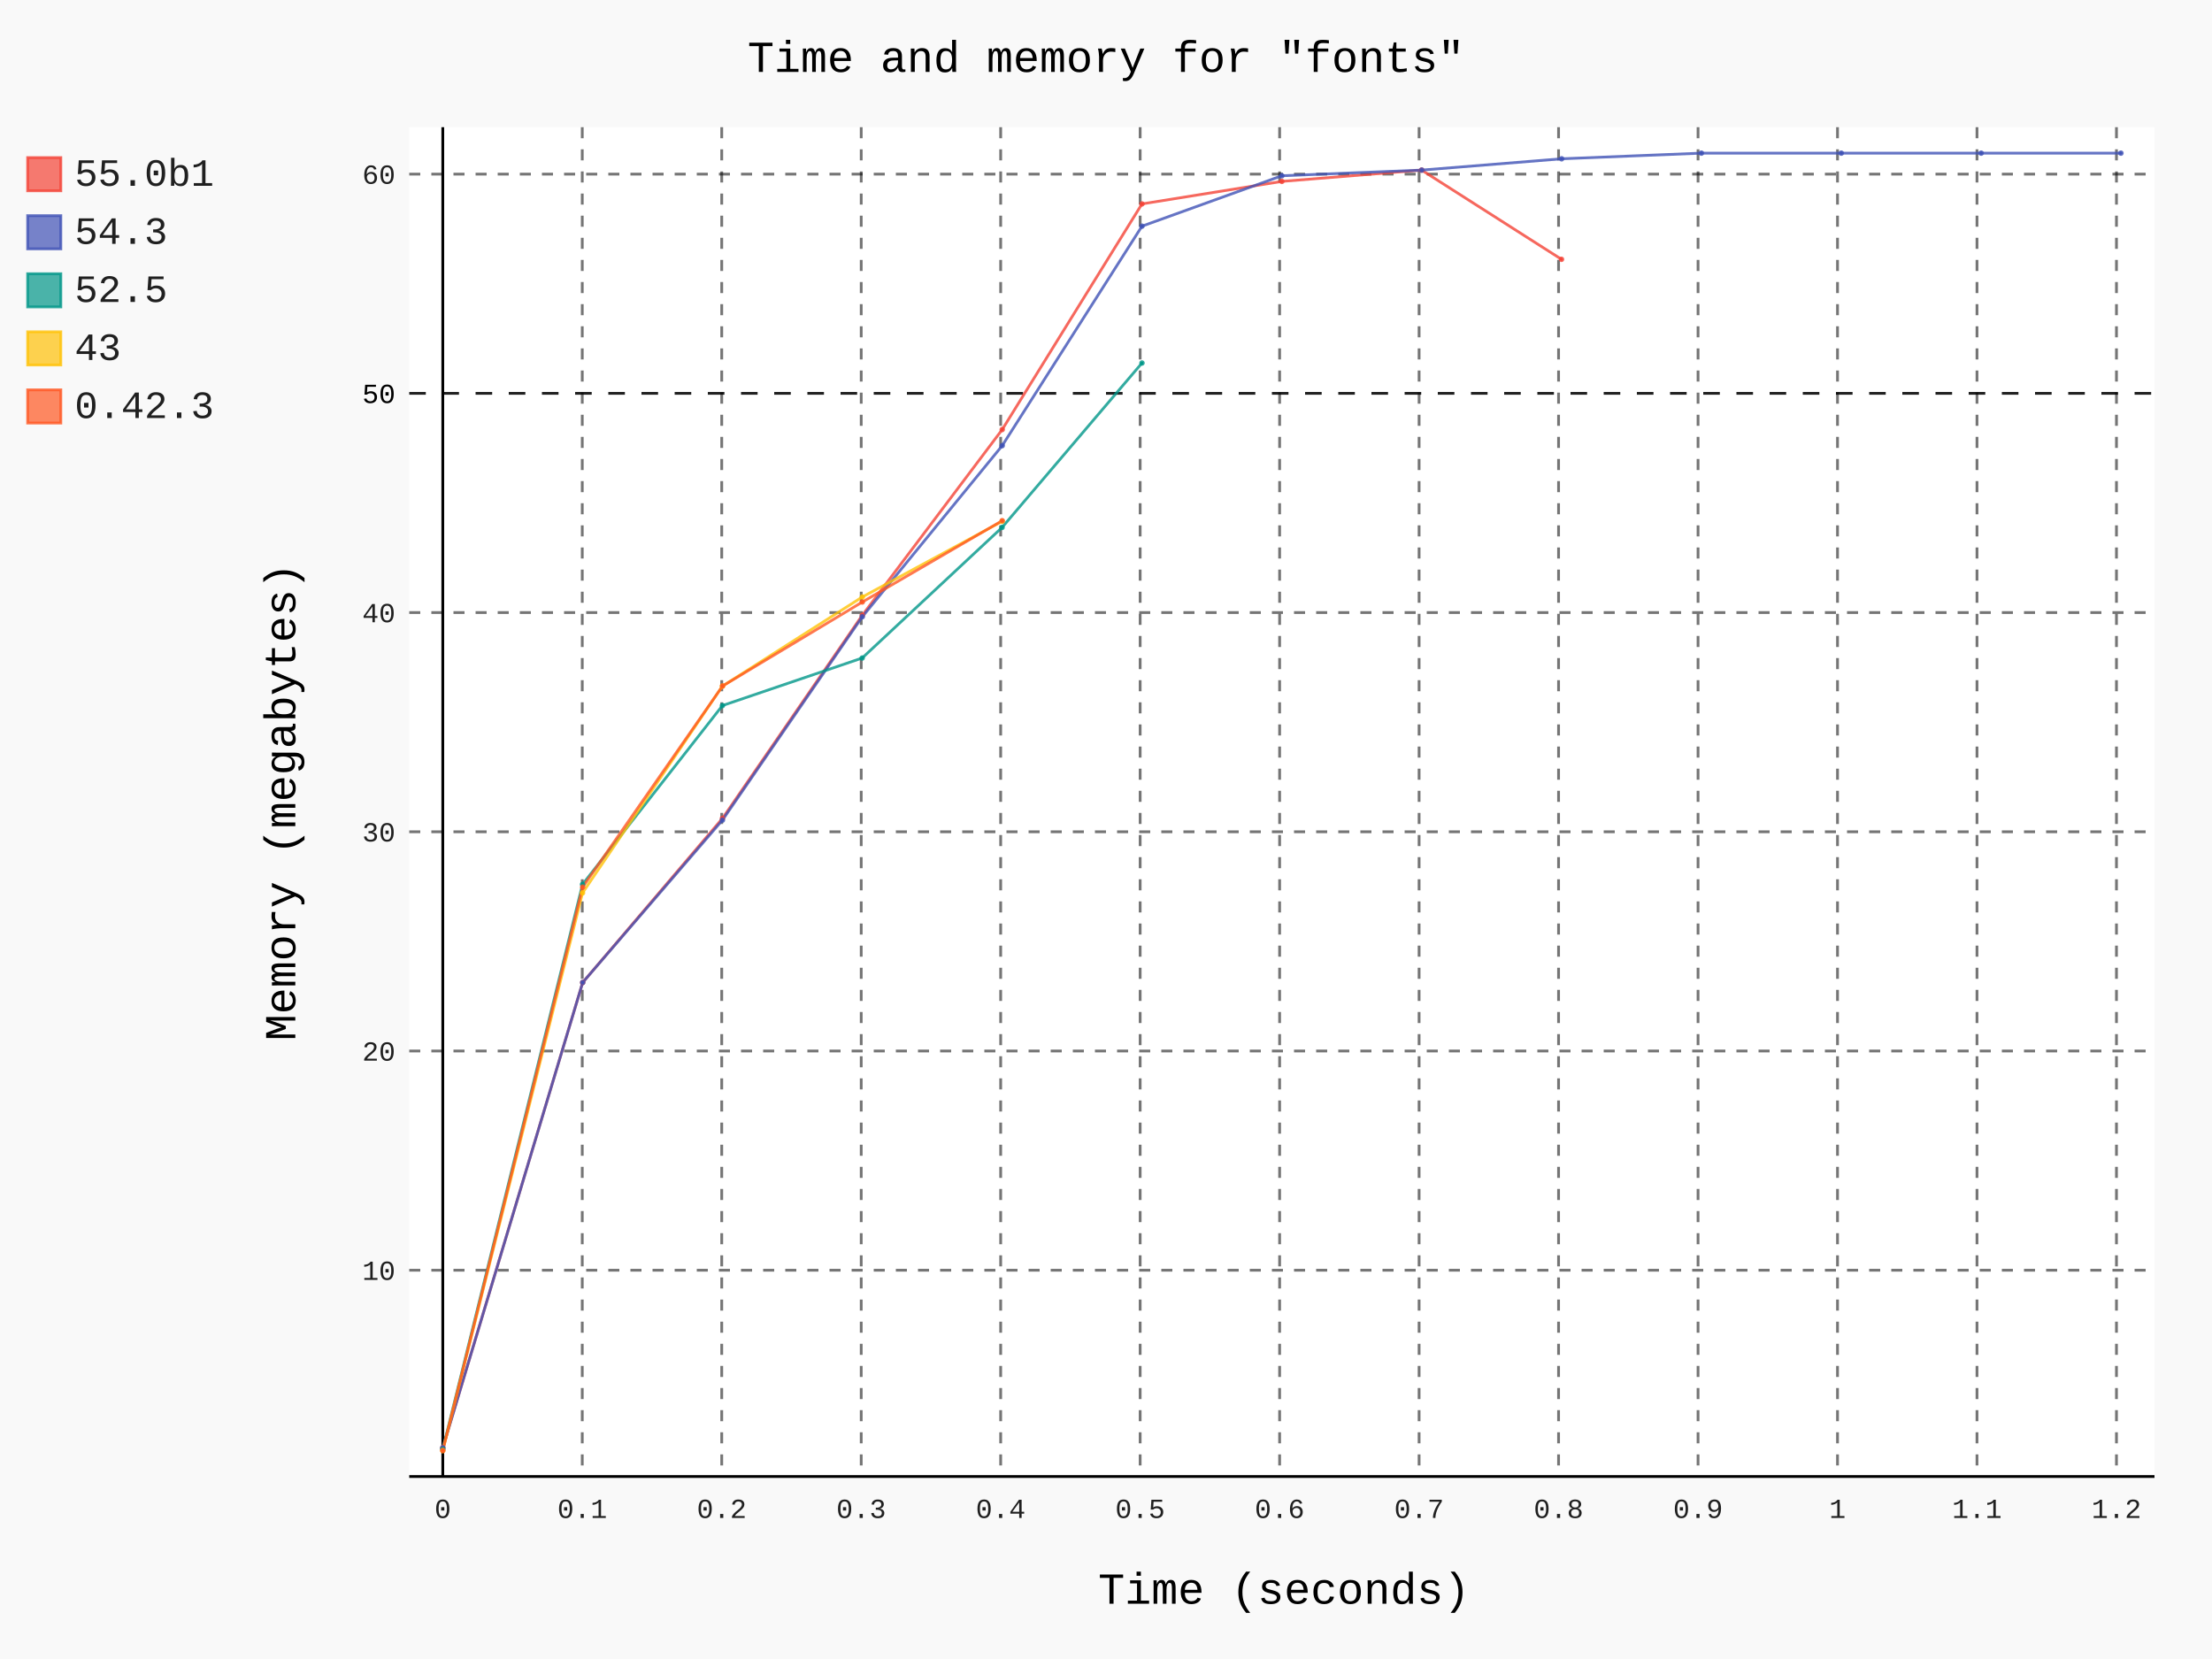
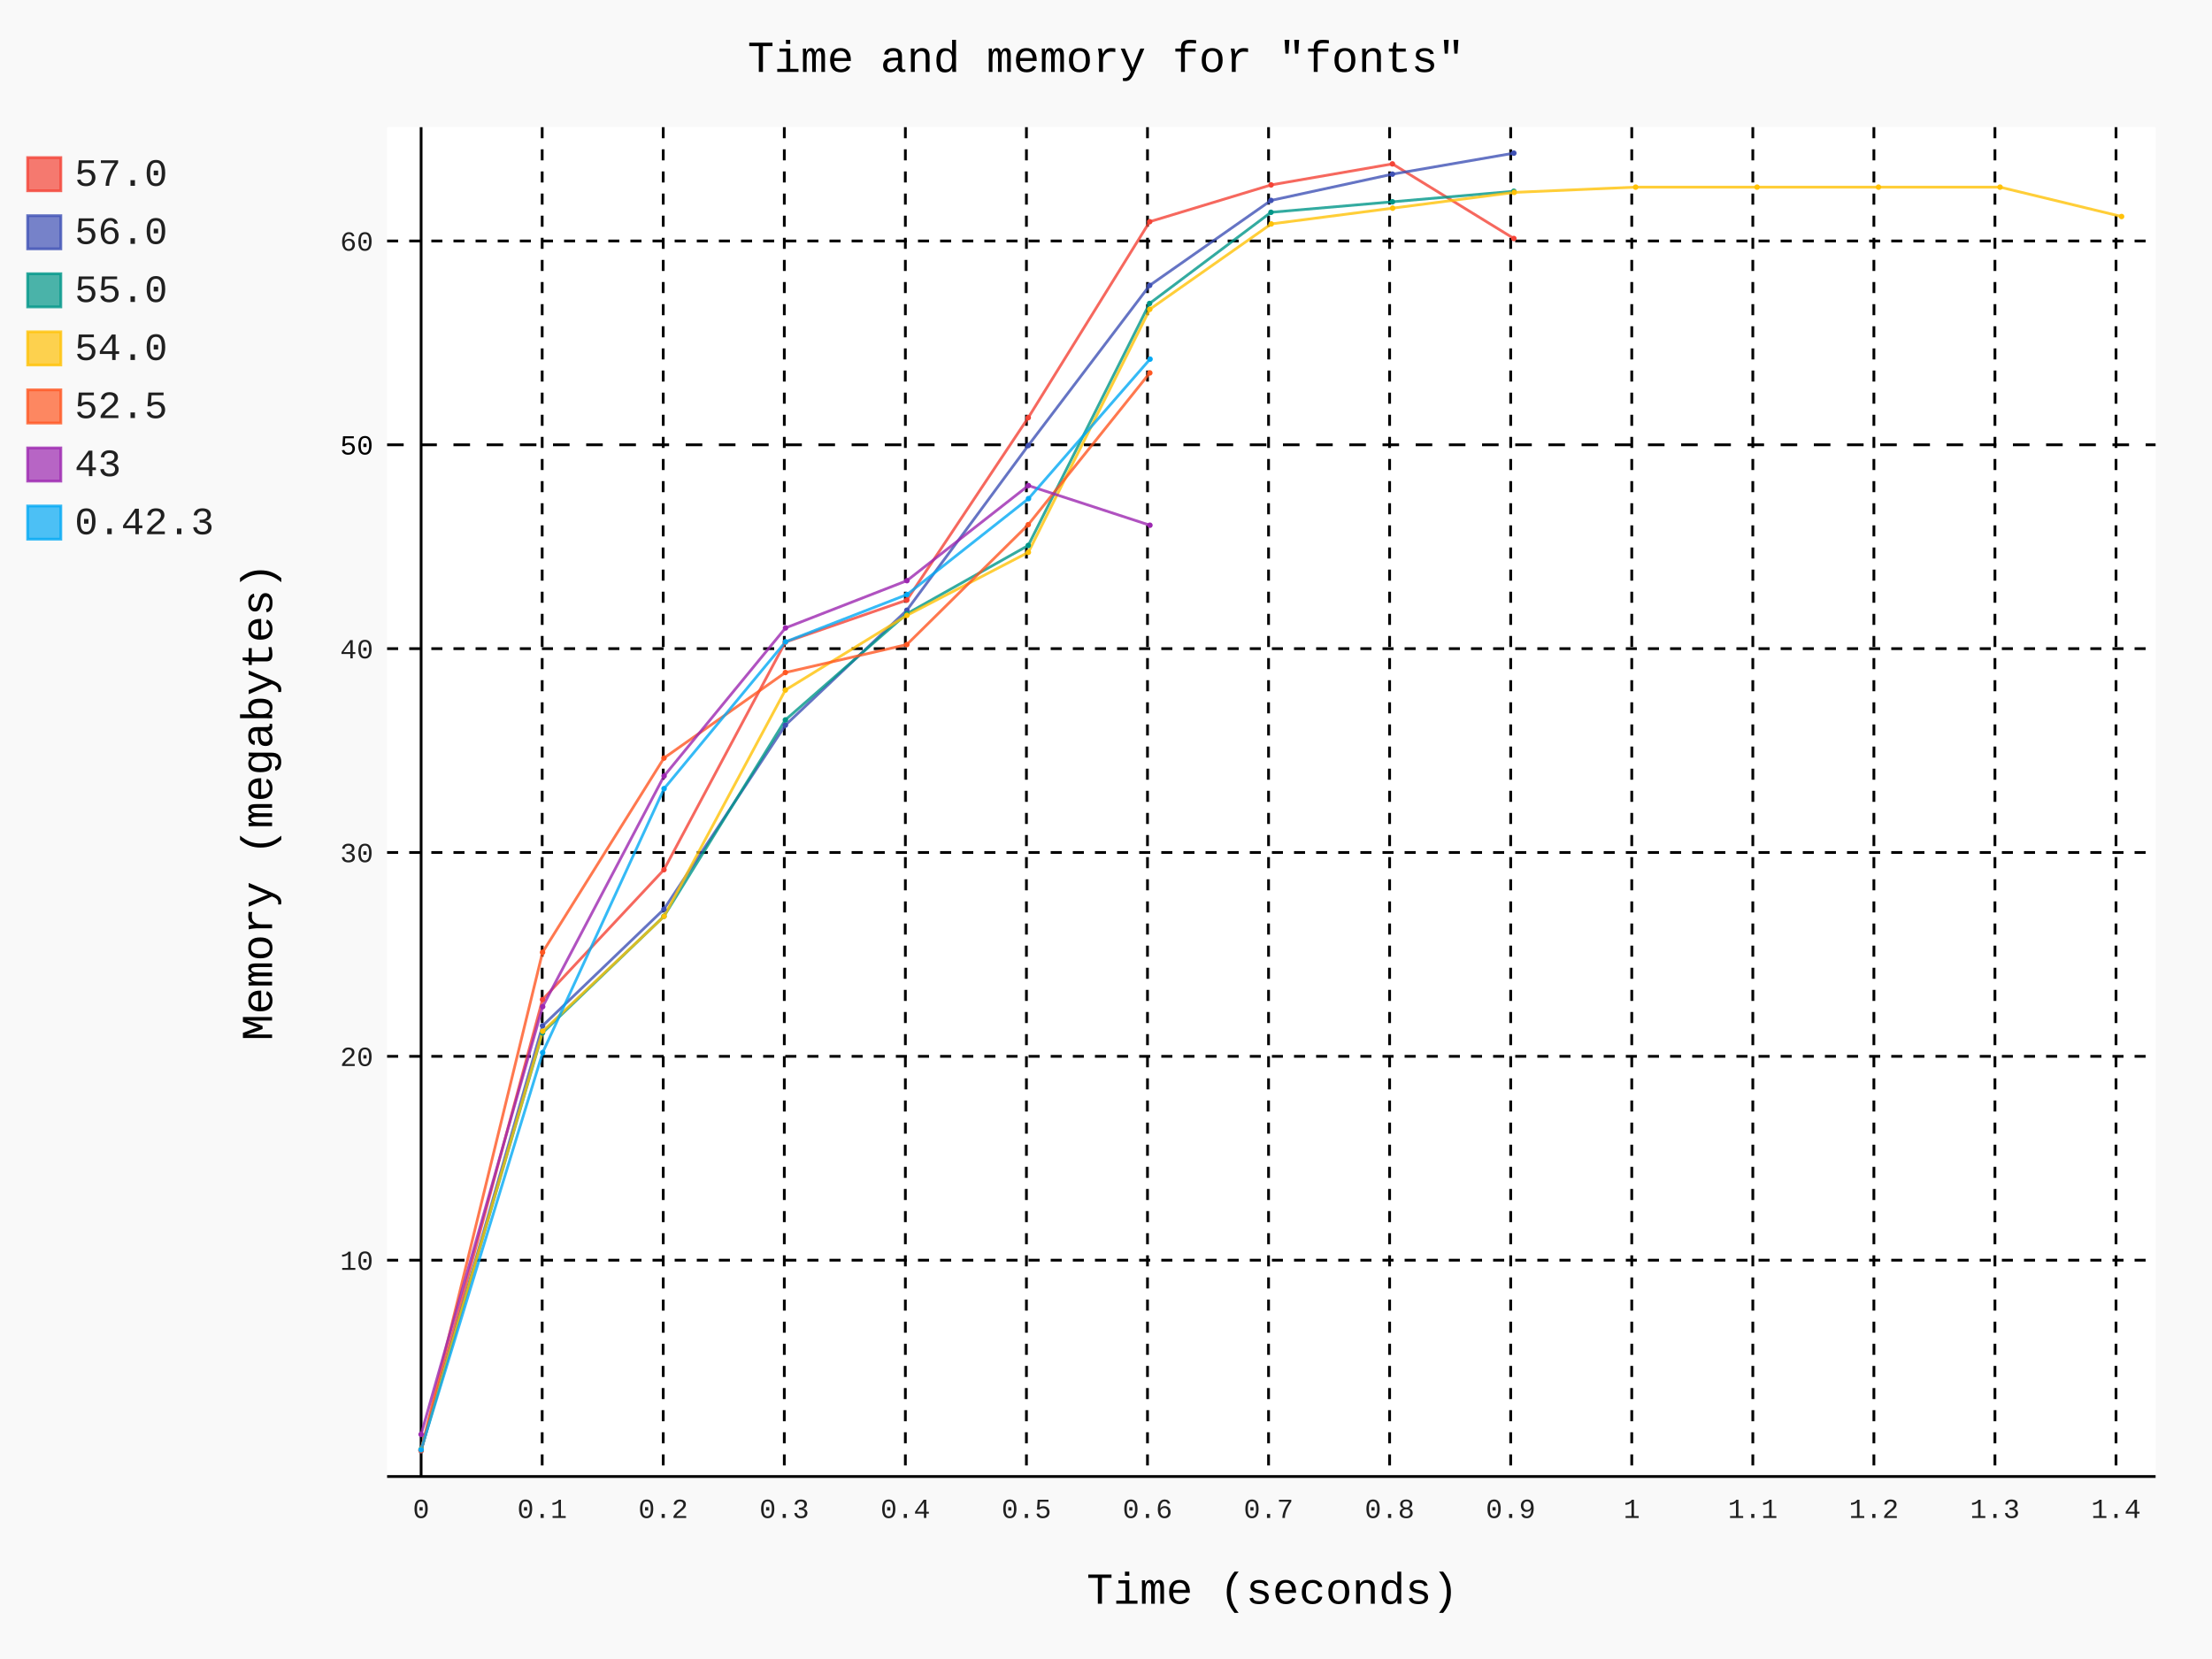
- <svg xmlns="http://www.w3.org/2000/svg" id="chart-eed47de8-f84a-4a07-8c92-e23115ac2313" class="pygal-chart" viewBox="0 0 800 600">
+ <svg xmlns="http://www.w3.org/2000/svg" id="chart-5d57ab42-4319-4518-b7ea-9fcf7e59c411" class="pygal-chart" viewBox="0 0 800 600">
  <defs>
-     <style type="text/css">#chart-eed47de8-f84a-4a07-8c92-e23115ac2313{-webkit-user-select:none;-webkit-font-smoothing:antialiased;font-family:Consolas,"Liberation Mono",Menlo,Courier,monospace}#chart-eed47de8-f84a-4a07-8c92-e23115ac2313 .title{font-family:Consolas,"Liberation Mono",Menlo,Courier,monospace;font-size:16px}#chart-eed47de8-f84a-4a07-8c92-e23115ac2313 .legends .legend text{font-family:Consolas,"Liberation Mono",Menlo,Courier,monospace;font-size:14px}#chart-eed47de8-f84a-4a07-8c92-e23115ac2313 .axis text{font-family:Consolas,"Liberation Mono",Menlo,Courier,monospace;font-size:10px}#chart-eed47de8-f84a-4a07-8c92-e23115ac2313 .axis text.major{font-family:Consolas,"Liberation Mono",Menlo,Courier,monospace;font-size:10px}#chart-eed47de8-f84a-4a07-8c92-e23115ac2313 .text-overlay text.value{font-family:Consolas,"Liberation Mono",Menlo,Courier,monospace;font-size:16px}#chart-eed47de8-f84a-4a07-8c92-e23115ac2313 .text-overlay text.label{font-family:Consolas,"Liberation Mono",Menlo,Courier,monospace;font-size:10px}#chart-eed47de8-f84a-4a07-8c92-e23115ac2313 .tooltip{font-family:Consolas,"Liberation Mono",Menlo,Courier,monospace;font-size:14px}#chart-eed47de8-f84a-4a07-8c92-e23115ac2313 text.no_data{font-family:Consolas,"Liberation Mono",Menlo,Courier,monospace;font-size:64px}
- #chart-eed47de8-f84a-4a07-8c92-e23115ac2313{background-color:rgba(249,249,249,1)}#chart-eed47de8-f84a-4a07-8c92-e23115ac2313 path,#chart-eed47de8-f84a-4a07-8c92-e23115ac2313 line,#chart-eed47de8-f84a-4a07-8c92-e23115ac2313 rect,#chart-eed47de8-f84a-4a07-8c92-e23115ac2313 circle{-webkit-transition:150ms;-moz-transition:150ms;transition:150ms}#chart-eed47de8-f84a-4a07-8c92-e23115ac2313 .graph &gt; .background{fill:rgba(249,249,249,1)}#chart-eed47de8-f84a-4a07-8c92-e23115ac2313 .plot &gt; .background{fill:rgba(255,255,255,1)}#chart-eed47de8-f84a-4a07-8c92-e23115ac2313 .graph{fill:rgba(0,0,0,.87)}#chart-eed47de8-f84a-4a07-8c92-e23115ac2313 text.no_data{fill:rgba(0,0,0,1)}#chart-eed47de8-f84a-4a07-8c92-e23115ac2313 .title{fill:rgba(0,0,0,1)}#chart-eed47de8-f84a-4a07-8c92-e23115ac2313 .legends .legend text{fill:rgba(0,0,0,.87)}#chart-eed47de8-f84a-4a07-8c92-e23115ac2313 .legends .legend:hover text{fill:rgba(0,0,0,1)}#chart-eed47de8-f84a-4a07-8c92-e23115ac2313 .axis .line{stroke:rgba(0,0,0,1)}#chart-eed47de8-f84a-4a07-8c92-e23115ac2313 .axis .guide.line{stroke:rgba(0,0,0,.54)}#chart-eed47de8-f84a-4a07-8c92-e23115ac2313 .axis .major.line{stroke:rgba(0,0,0,.87)}#chart-eed47de8-f84a-4a07-8c92-e23115ac2313 .axis text.major{fill:rgba(0,0,0,1)}#chart-eed47de8-f84a-4a07-8c92-e23115ac2313 .axis.y .guides:hover .guide.line,#chart-eed47de8-f84a-4a07-8c92-e23115ac2313 .line-graph .axis.x .guides:hover .guide.line,#chart-eed47de8-f84a-4a07-8c92-e23115ac2313 .stackedline-graph .axis.x .guides:hover .guide.line,#chart-eed47de8-f84a-4a07-8c92-e23115ac2313 .xy-graph .axis.x .guides:hover .guide.line{stroke:rgba(0,0,0,1)}#chart-eed47de8-f84a-4a07-8c92-e23115ac2313 .axis .guides:hover text{fill:rgba(0,0,0,1)}#chart-eed47de8-f84a-4a07-8c92-e23115ac2313 .reactive{fill-opacity:.7;stroke-opacity:.8}#chart-eed47de8-f84a-4a07-8c92-e23115ac2313 .ci{stroke:rgba(0,0,0,.87)}#chart-eed47de8-f84a-4a07-8c92-e23115ac2313 .reactive.active,#chart-eed47de8-f84a-4a07-8c92-e23115ac2313 .active .reactive{fill-opacity:.8;stroke-opacity:.9;stroke-width:4}#chart-eed47de8-f84a-4a07-8c92-e23115ac2313 .ci .reactive.active{stroke-width:1.5}#chart-eed47de8-f84a-4a07-8c92-e23115ac2313 .series text{fill:rgba(0,0,0,1)}#chart-eed47de8-f84a-4a07-8c92-e23115ac2313 .tooltip rect{fill:rgba(255,255,255,1);stroke:rgba(0,0,0,1);-webkit-transition:opacity 150ms;-moz-transition:opacity 150ms;transition:opacity 150ms}#chart-eed47de8-f84a-4a07-8c92-e23115ac2313 .tooltip .label{fill:rgba(0,0,0,.87)}#chart-eed47de8-f84a-4a07-8c92-e23115ac2313 .tooltip .label{fill:rgba(0,0,0,.87)}#chart-eed47de8-f84a-4a07-8c92-e23115ac2313 .tooltip .legend{font-size:.8em;fill:rgba(0,0,0,.54)}#chart-eed47de8-f84a-4a07-8c92-e23115ac2313 .tooltip .x_label{font-size:.6em;fill:rgba(0,0,0,1)}#chart-eed47de8-f84a-4a07-8c92-e23115ac2313 .tooltip .xlink{font-size:.5em;text-decoration:underline}#chart-eed47de8-f84a-4a07-8c92-e23115ac2313 .tooltip .value{font-size:1.5em}#chart-eed47de8-f84a-4a07-8c92-e23115ac2313 .bound{font-size:.5em}#chart-eed47de8-f84a-4a07-8c92-e23115ac2313 .max-value{font-size:.75em;fill:rgba(0,0,0,.54)}#chart-eed47de8-f84a-4a07-8c92-e23115ac2313 .map-element{fill:rgba(255,255,255,1);stroke:rgba(0,0,0,.54) !important}#chart-eed47de8-f84a-4a07-8c92-e23115ac2313 .map-element .reactive{fill-opacity:inherit;stroke-opacity:inherit}#chart-eed47de8-f84a-4a07-8c92-e23115ac2313 .color-0,#chart-eed47de8-f84a-4a07-8c92-e23115ac2313 .color-0 a:visited{stroke:#F44336;fill:#F44336}#chart-eed47de8-f84a-4a07-8c92-e23115ac2313 .color-1,#chart-eed47de8-f84a-4a07-8c92-e23115ac2313 .color-1 a:visited{stroke:#3F51B5;fill:#3F51B5}#chart-eed47de8-f84a-4a07-8c92-e23115ac2313 .color-2,#chart-eed47de8-f84a-4a07-8c92-e23115ac2313 .color-2 a:visited{stroke:#009688;fill:#009688}#chart-eed47de8-f84a-4a07-8c92-e23115ac2313 .color-3,#chart-eed47de8-f84a-4a07-8c92-e23115ac2313 .color-3 a:visited{stroke:#FFC107;fill:#FFC107}#chart-eed47de8-f84a-4a07-8c92-e23115ac2313 .color-4,#chart-eed47de8-f84a-4a07-8c92-e23115ac2313 .color-4 a:visited{stroke:#FF5722;fill:#FF5722}#chart-eed47de8-f84a-4a07-8c92-e23115ac2313 .text-overlay .color-0 text{fill:black}#chart-eed47de8-f84a-4a07-8c92-e23115ac2313 .text-overlay .color-1 text{fill:black}#chart-eed47de8-f84a-4a07-8c92-e23115ac2313 .text-overlay .color-2 text{fill:black}#chart-eed47de8-f84a-4a07-8c92-e23115ac2313 .text-overlay .color-3 text{fill:black}#chart-eed47de8-f84a-4a07-8c92-e23115ac2313 .text-overlay .color-4 text{fill:black}
- #chart-eed47de8-f84a-4a07-8c92-e23115ac2313 text.no_data{text-anchor:middle}#chart-eed47de8-f84a-4a07-8c92-e23115ac2313 .guide.line{fill:none}#chart-eed47de8-f84a-4a07-8c92-e23115ac2313 .centered{text-anchor:middle}#chart-eed47de8-f84a-4a07-8c92-e23115ac2313 .title{text-anchor:middle}#chart-eed47de8-f84a-4a07-8c92-e23115ac2313 .legends .legend text{fill-opacity:1}#chart-eed47de8-f84a-4a07-8c92-e23115ac2313 .axis.x text{text-anchor:middle}#chart-eed47de8-f84a-4a07-8c92-e23115ac2313 .axis.x:not(.web) text[transform]{text-anchor:start}#chart-eed47de8-f84a-4a07-8c92-e23115ac2313 .axis.x:not(.web) text[transform].backwards{text-anchor:end}#chart-eed47de8-f84a-4a07-8c92-e23115ac2313 .axis.y text{text-anchor:end}#chart-eed47de8-f84a-4a07-8c92-e23115ac2313 .axis.y text[transform].backwards{text-anchor:start}#chart-eed47de8-f84a-4a07-8c92-e23115ac2313 .axis.y2 text{text-anchor:start}#chart-eed47de8-f84a-4a07-8c92-e23115ac2313 .axis.y2 text[transform].backwards{text-anchor:end}#chart-eed47de8-f84a-4a07-8c92-e23115ac2313 .axis .guide.line{stroke-dasharray:4,4}#chart-eed47de8-f84a-4a07-8c92-e23115ac2313 .axis .major.guide.line{stroke-dasharray:6,6}#chart-eed47de8-f84a-4a07-8c92-e23115ac2313 .horizontal .axis.y .guide.line,#chart-eed47de8-f84a-4a07-8c92-e23115ac2313 .horizontal .axis.y2 .guide.line,#chart-eed47de8-f84a-4a07-8c92-e23115ac2313 .vertical .axis.x .guide.line{opacity:0}#chart-eed47de8-f84a-4a07-8c92-e23115ac2313 .horizontal .axis.always_show .guide.line,#chart-eed47de8-f84a-4a07-8c92-e23115ac2313 .vertical .axis.always_show .guide.line{opacity:1 !important}#chart-eed47de8-f84a-4a07-8c92-e23115ac2313 .axis.y .guides:hover .guide.line,#chart-eed47de8-f84a-4a07-8c92-e23115ac2313 .axis.y2 .guides:hover .guide.line,#chart-eed47de8-f84a-4a07-8c92-e23115ac2313 .axis.x .guides:hover .guide.line{opacity:1}#chart-eed47de8-f84a-4a07-8c92-e23115ac2313 .axis .guides:hover text{opacity:1}#chart-eed47de8-f84a-4a07-8c92-e23115ac2313 .nofill{fill:none}#chart-eed47de8-f84a-4a07-8c92-e23115ac2313 .subtle-fill{fill-opacity:.2}#chart-eed47de8-f84a-4a07-8c92-e23115ac2313 .dot{stroke-width:1px;fill-opacity:1}#chart-eed47de8-f84a-4a07-8c92-e23115ac2313 .dot.active{stroke-width:5px}#chart-eed47de8-f84a-4a07-8c92-e23115ac2313 .dot.negative{fill:transparent}#chart-eed47de8-f84a-4a07-8c92-e23115ac2313 text,#chart-eed47de8-f84a-4a07-8c92-e23115ac2313 tspan{stroke:none !important}#chart-eed47de8-f84a-4a07-8c92-e23115ac2313 .series text.active{opacity:1}#chart-eed47de8-f84a-4a07-8c92-e23115ac2313 .tooltip rect{fill-opacity:.95;stroke-width:.5}#chart-eed47de8-f84a-4a07-8c92-e23115ac2313 .tooltip text{fill-opacity:1}#chart-eed47de8-f84a-4a07-8c92-e23115ac2313 .showable{visibility:hidden}#chart-eed47de8-f84a-4a07-8c92-e23115ac2313 .showable.shown{visibility:visible}#chart-eed47de8-f84a-4a07-8c92-e23115ac2313 .gauge-background{fill:rgba(229,229,229,1);stroke:none}#chart-eed47de8-f84a-4a07-8c92-e23115ac2313 .bg-lines{stroke:rgba(249,249,249,1);stroke-width:2px}</style>
+     <style type="text/css">#chart-5d57ab42-4319-4518-b7ea-9fcf7e59c411{-webkit-user-select:none;-webkit-font-smoothing:antialiased;font-family:Consolas,"Liberation Mono",Menlo,Courier,monospace}#chart-5d57ab42-4319-4518-b7ea-9fcf7e59c411 .title{font-family:Consolas,"Liberation Mono",Menlo,Courier,monospace;font-size:16px}#chart-5d57ab42-4319-4518-b7ea-9fcf7e59c411 .legends .legend text{font-family:Consolas,"Liberation Mono",Menlo,Courier,monospace;font-size:14px}#chart-5d57ab42-4319-4518-b7ea-9fcf7e59c411 .axis text{font-family:Consolas,"Liberation Mono",Menlo,Courier,monospace;font-size:10px}#chart-5d57ab42-4319-4518-b7ea-9fcf7e59c411 .axis text.major{font-family:Consolas,"Liberation Mono",Menlo,Courier,monospace;font-size:10px}#chart-5d57ab42-4319-4518-b7ea-9fcf7e59c411 .text-overlay text.value{font-family:Consolas,"Liberation Mono",Menlo,Courier,monospace;font-size:16px}#chart-5d57ab42-4319-4518-b7ea-9fcf7e59c411 .text-overlay text.label{font-family:Consolas,"Liberation Mono",Menlo,Courier,monospace;font-size:10px}#chart-5d57ab42-4319-4518-b7ea-9fcf7e59c411 .tooltip{font-family:Consolas,"Liberation Mono",Menlo,Courier,monospace;font-size:14px}#chart-5d57ab42-4319-4518-b7ea-9fcf7e59c411 text.no_data{font-family:Consolas,"Liberation Mono",Menlo,Courier,monospace;font-size:64px}
+ #chart-5d57ab42-4319-4518-b7ea-9fcf7e59c411{background-color:rgba(249,249,249,1)}#chart-5d57ab42-4319-4518-b7ea-9fcf7e59c411 path,#chart-5d57ab42-4319-4518-b7ea-9fcf7e59c411 line,#chart-5d57ab42-4319-4518-b7ea-9fcf7e59c411 rect,#chart-5d57ab42-4319-4518-b7ea-9fcf7e59c411 circle{-webkit-transition:150ms;-moz-transition:150ms;transition:150ms}#chart-5d57ab42-4319-4518-b7ea-9fcf7e59c411 .graph &gt; .background{fill:rgba(249,249,249,1)}#chart-5d57ab42-4319-4518-b7ea-9fcf7e59c411 .plot &gt; .background{fill:rgba(255,255,255,1)}#chart-5d57ab42-4319-4518-b7ea-9fcf7e59c411 .graph{fill:rgba(0,0,0,.87)}#chart-5d57ab42-4319-4518-b7ea-9fcf7e59c411 text.no_data{fill:rgba(0,0,0,1)}#chart-5d57ab42-4319-4518-b7ea-9fcf7e59c411 .title{fill:rgba(0,0,0,1)}#chart-5d57ab42-4319-4518-b7ea-9fcf7e59c411 .legends .legend text{fill:rgba(0,0,0,.87)}#chart-5d57ab42-4319-4518-b7ea-9fcf7e59c411 .legends .legend:hover text{fill:rgba(0,0,0,1)}#chart-5d57ab42-4319-4518-b7ea-9fcf7e59c411 .axis .line{stroke:rgba(0,0,0,1)}#chart-5d57ab42-4319-4518-b7ea-9fcf7e59c411 .axis .guide.line{stroke:rgba(0,0,0,.54)}#chart-5d57ab42-4319-4518-b7ea-9fcf7e59c411 .axis .major.line{stroke:rgba(0,0,0,.87)}#chart-5d57ab42-4319-4518-b7ea-9fcf7e59c411 .axis text.major{fill:rgba(0,0,0,1)}#chart-5d57ab42-4319-4518-b7ea-9fcf7e59c411 .axis.y .guides:hover .guide.line,#chart-5d57ab42-4319-4518-b7ea-9fcf7e59c411 .line-graph .axis.x .guides:hover .guide.line,#chart-5d57ab42-4319-4518-b7ea-9fcf7e59c411 .stackedline-graph .axis.x .guides:hover .guide.line,#chart-5d57ab42-4319-4518-b7ea-9fcf7e59c411 .xy-graph .axis.x .guides:hover .guide.line{stroke:rgba(0,0,0,1)}#chart-5d57ab42-4319-4518-b7ea-9fcf7e59c411 .axis .guides:hover text{fill:rgba(0,0,0,1)}#chart-5d57ab42-4319-4518-b7ea-9fcf7e59c411 .reactive{fill-opacity:.7;stroke-opacity:.8;stroke-width:1}#chart-5d57ab42-4319-4518-b7ea-9fcf7e59c411 .ci{stroke:rgba(0,0,0,.87)}#chart-5d57ab42-4319-4518-b7ea-9fcf7e59c411 .reactive.active,#chart-5d57ab42-4319-4518-b7ea-9fcf7e59c411 .active .reactive{fill-opacity:.8;stroke-opacity:.9;stroke-width:4}#chart-5d57ab42-4319-4518-b7ea-9fcf7e59c411 .ci .reactive.active{stroke-width:1.5}#chart-5d57ab42-4319-4518-b7ea-9fcf7e59c411 .series text{fill:rgba(0,0,0,1)}#chart-5d57ab42-4319-4518-b7ea-9fcf7e59c411 .tooltip rect{fill:rgba(255,255,255,1);stroke:rgba(0,0,0,1);-webkit-transition:opacity 150ms;-moz-transition:opacity 150ms;transition:opacity 150ms}#chart-5d57ab42-4319-4518-b7ea-9fcf7e59c411 .tooltip .label{fill:rgba(0,0,0,.87)}#chart-5d57ab42-4319-4518-b7ea-9fcf7e59c411 .tooltip .label{fill:rgba(0,0,0,.87)}#chart-5d57ab42-4319-4518-b7ea-9fcf7e59c411 .tooltip .legend{font-size:.8em;fill:rgba(0,0,0,.54)}#chart-5d57ab42-4319-4518-b7ea-9fcf7e59c411 .tooltip .x_label{font-size:.6em;fill:rgba(0,0,0,1)}#chart-5d57ab42-4319-4518-b7ea-9fcf7e59c411 .tooltip .xlink{font-size:.5em;text-decoration:underline}#chart-5d57ab42-4319-4518-b7ea-9fcf7e59c411 .tooltip .value{font-size:1.5em}#chart-5d57ab42-4319-4518-b7ea-9fcf7e59c411 .bound{font-size:.5em}#chart-5d57ab42-4319-4518-b7ea-9fcf7e59c411 .max-value{font-size:.75em;fill:rgba(0,0,0,.54)}#chart-5d57ab42-4319-4518-b7ea-9fcf7e59c411 .map-element{fill:rgba(255,255,255,1);stroke:rgba(0,0,0,.54) !important}#chart-5d57ab42-4319-4518-b7ea-9fcf7e59c411 .map-element .reactive{fill-opacity:inherit;stroke-opacity:inherit}#chart-5d57ab42-4319-4518-b7ea-9fcf7e59c411 .color-0,#chart-5d57ab42-4319-4518-b7ea-9fcf7e59c411 .color-0 a:visited{stroke:#F44336;fill:#F44336}#chart-5d57ab42-4319-4518-b7ea-9fcf7e59c411 .color-1,#chart-5d57ab42-4319-4518-b7ea-9fcf7e59c411 .color-1 a:visited{stroke:#3F51B5;fill:#3F51B5}#chart-5d57ab42-4319-4518-b7ea-9fcf7e59c411 .color-2,#chart-5d57ab42-4319-4518-b7ea-9fcf7e59c411 .color-2 a:visited{stroke:#009688;fill:#009688}#chart-5d57ab42-4319-4518-b7ea-9fcf7e59c411 .color-3,#chart-5d57ab42-4319-4518-b7ea-9fcf7e59c411 .color-3 a:visited{stroke:#FFC107;fill:#FFC107}#chart-5d57ab42-4319-4518-b7ea-9fcf7e59c411 .color-4,#chart-5d57ab42-4319-4518-b7ea-9fcf7e59c411 .color-4 a:visited{stroke:#FF5722;fill:#FF5722}#chart-5d57ab42-4319-4518-b7ea-9fcf7e59c411 .color-5,#chart-5d57ab42-4319-4518-b7ea-9fcf7e59c411 .color-5 a:visited{stroke:#9C27B0;fill:#9C27B0}#chart-5d57ab42-4319-4518-b7ea-9fcf7e59c411 .color-6,#chart-5d57ab42-4319-4518-b7ea-9fcf7e59c411 .color-6 a:visited{stroke:#03A9F4;fill:#03A9F4}#chart-5d57ab42-4319-4518-b7ea-9fcf7e59c411 .text-overlay .color-0 text{fill:black}#chart-5d57ab42-4319-4518-b7ea-9fcf7e59c411 .text-overlay .color-1 text{fill:black}#chart-5d57ab42-4319-4518-b7ea-9fcf7e59c411 .text-overlay .color-2 text{fill:black}#chart-5d57ab42-4319-4518-b7ea-9fcf7e59c411 .text-overlay .color-3 text{fill:black}#chart-5d57ab42-4319-4518-b7ea-9fcf7e59c411 .text-overlay .color-4 text{fill:black}#chart-5d57ab42-4319-4518-b7ea-9fcf7e59c411 .text-overlay .color-5 text{fill:black}#chart-5d57ab42-4319-4518-b7ea-9fcf7e59c411 .text-overlay .color-6 text{fill:black}
+ #chart-5d57ab42-4319-4518-b7ea-9fcf7e59c411 text.no_data{text-anchor:middle}#chart-5d57ab42-4319-4518-b7ea-9fcf7e59c411 .guide.line{fill:none}#chart-5d57ab42-4319-4518-b7ea-9fcf7e59c411 .centered{text-anchor:middle}#chart-5d57ab42-4319-4518-b7ea-9fcf7e59c411 .title{text-anchor:middle}#chart-5d57ab42-4319-4518-b7ea-9fcf7e59c411 .legends .legend text{fill-opacity:1}#chart-5d57ab42-4319-4518-b7ea-9fcf7e59c411 .axis.x text{text-anchor:middle}#chart-5d57ab42-4319-4518-b7ea-9fcf7e59c411 .axis.x:not(.web) text[transform]{text-anchor:start}#chart-5d57ab42-4319-4518-b7ea-9fcf7e59c411 .axis.x:not(.web) text[transform].backwards{text-anchor:end}#chart-5d57ab42-4319-4518-b7ea-9fcf7e59c411 .axis.y text{text-anchor:end}#chart-5d57ab42-4319-4518-b7ea-9fcf7e59c411 .axis.y text[transform].backwards{text-anchor:start}#chart-5d57ab42-4319-4518-b7ea-9fcf7e59c411 .axis.y2 text{text-anchor:start}#chart-5d57ab42-4319-4518-b7ea-9fcf7e59c411 .axis.y2 text[transform].backwards{text-anchor:end}#chart-5d57ab42-4319-4518-b7ea-9fcf7e59c411 .axis .guide.line{stroke-dasharray:4,4;stroke:black}#chart-5d57ab42-4319-4518-b7ea-9fcf7e59c411 .axis .major.guide.line{stroke-dasharray:6,6;stroke:black}#chart-5d57ab42-4319-4518-b7ea-9fcf7e59c411 .horizontal .axis.y .guide.line,#chart-5d57ab42-4319-4518-b7ea-9fcf7e59c411 .horizontal .axis.y2 .guide.line,#chart-5d57ab42-4319-4518-b7ea-9fcf7e59c411 .vertical .axis.x .guide.line{opacity:0}#chart-5d57ab42-4319-4518-b7ea-9fcf7e59c411 .horizontal .axis.always_show .guide.line,#chart-5d57ab42-4319-4518-b7ea-9fcf7e59c411 .vertical .axis.always_show .guide.line{opacity:1 !important}#chart-5d57ab42-4319-4518-b7ea-9fcf7e59c411 .axis.y .guides:hover .guide.line,#chart-5d57ab42-4319-4518-b7ea-9fcf7e59c411 .axis.y2 .guides:hover .guide.line,#chart-5d57ab42-4319-4518-b7ea-9fcf7e59c411 .axis.x .guides:hover .guide.line{opacity:1}#chart-5d57ab42-4319-4518-b7ea-9fcf7e59c411 .axis .guides:hover text{opacity:1}#chart-5d57ab42-4319-4518-b7ea-9fcf7e59c411 .nofill{fill:none}#chart-5d57ab42-4319-4518-b7ea-9fcf7e59c411 .subtle-fill{fill-opacity:.2}#chart-5d57ab42-4319-4518-b7ea-9fcf7e59c411 .dot{stroke-width:1px;fill-opacity:1;stroke-opacity:1}#chart-5d57ab42-4319-4518-b7ea-9fcf7e59c411 .dot.active{stroke-width:5px}#chart-5d57ab42-4319-4518-b7ea-9fcf7e59c411 .dot.negative{fill:transparent}#chart-5d57ab42-4319-4518-b7ea-9fcf7e59c411 text,#chart-5d57ab42-4319-4518-b7ea-9fcf7e59c411 tspan{stroke:none !important}#chart-5d57ab42-4319-4518-b7ea-9fcf7e59c411 .series text.active{opacity:1}#chart-5d57ab42-4319-4518-b7ea-9fcf7e59c411 .tooltip rect{fill-opacity:.95;stroke-width:.5}#chart-5d57ab42-4319-4518-b7ea-9fcf7e59c411 .tooltip text{fill-opacity:1}#chart-5d57ab42-4319-4518-b7ea-9fcf7e59c411 .showable{visibility:hidden}#chart-5d57ab42-4319-4518-b7ea-9fcf7e59c411 .showable.shown{visibility:visible}#chart-5d57ab42-4319-4518-b7ea-9fcf7e59c411 .gauge-background{fill:rgba(229,229,229,1);stroke:none}#chart-5d57ab42-4319-4518-b7ea-9fcf7e59c411 .bg-lines{stroke:rgba(249,249,249,1);stroke-width:2px}</style>
  </defs>
  <g class="graph xy-graph vertical">
    <rect x="0" y="0" width="800" height="600" class="background" />
-     <g transform="translate(148, 46)" class="plot">
-       <rect x="0" y="0" width="631.2" height="488" class="background" />
+     <g transform="translate(140, 46)" class="plot">
+       <rect x="0" y="0" width="639.6" height="488" class="background" />
      <g class="axis y always_show">
-         <path d="M0 488 h631.2" class="line" />
-         <g class="guides">
-           <path d="M0 413.392 h631.2" class="guide line" />
-           <text x="-5" y="416.892" class="">10</text>
-         </g>
-         <g class="guides">
-           <path d="M0 334.108 h631.2" class="guide line" />
-           <text x="-5" y="337.608" class="">20</text>
-         </g>
-         <g class="guides">
-           <path d="M0 254.824 h631.2" class="guide line" />
-           <text x="-5" y="258.324" class="">30</text>
-         </g>
-         <g class="guides">
-           <path d="M0 175.54 h631.2" class="guide line" />
-           <text x="-5" y="179.04" class="">40</text>
-         </g>
-         <g class="guides">
-           <path d="M0 96.256 h631.2" class="major guide line" />
-           <text x="-5" y="99.756" class="major">50</text>
-         </g>
-         <g class="guides">
-           <path d="M0 16.972 h631.2" class="guide line" />
-           <text x="-5" y="20.472" class="">60</text>
+         <path d="M0 488 h639.6" class="line" />
+         <g class="guides">
+           <path d="M0 409.76 h639.6" class="guide line" />
+           <text x="-5" y="413.26" class="">10</text>
+         </g>
+         <g class="guides">
+           <path d="M0 336.038 h639.6" class="guide line" />
+           <text x="-5" y="339.538" class="">20</text>
+         </g>
+         <g class="guides">
+           <path d="M0 262.315 h639.6" class="guide line" />
+           <text x="-5" y="265.815" class="">30</text>
+         </g>
+         <g class="guides">
+           <path d="M0 188.593 h639.6" class="guide line" />
+           <text x="-5" y="192.093" class="">40</text>
+         </g>
+         <g class="guides">
+           <path d="M0 114.871 h639.6" class="major guide line" />
+           <text x="-5" y="118.371" class="major">50</text>
+         </g>
+         <g class="guides">
+           <path d="M0 41.149 h639.6" class="guide line" />
+           <text x="-5" y="44.649" class="">60</text>
        </g>
      </g>
      <g class="axis x always_show">
        <g class="guides">
-           <path d="M12.138 0 v488" class="axis line" />
-           <text x="12.138" y="503.0" class="">0</text>
-         </g>
-         <g class="guides">
-           <path d="M62.581 0 v488" class="guide line" />
-           <text x="62.581" y="503.0" class="">0.1</text>
-         </g>
-         <g class="guides">
-           <path d="M113.023 0 v488" class="guide line" />
-           <text x="113.023" y="503.0" class="">0.2</text>
-         </g>
-         <g class="guides">
-           <path d="M163.466 0 v488" class="guide line" />
-           <text x="163.466" y="503.0" class="">0.3</text>
-         </g>
-         <g class="guides">
-           <path d="M213.908 0 v488" class="guide line" />
-           <text x="213.908" y="503.0" class="">0.4</text>
-         </g>
-         <g class="guides">
-           <path d="M264.351 0 v488" class="guide line" />
-           <text x="264.351" y="503.0" class="">0.5</text>
-         </g>
-         <g class="guides">
-           <path d="M314.793 0 v488" class="guide line" />
-           <text x="314.793" y="503.0" class="">0.6</text>
-         </g>
-         <g class="guides">
-           <path d="M365.235 0 v488" class="guide line" />
-           <text x="365.235" y="503.0" class="">0.7</text>
-         </g>
-         <g class="guides">
-           <path d="M415.678 0 v488" class="guide line" />
-           <text x="415.678" y="503.0" class="">0.8</text>
-         </g>
-         <g class="guides">
-           <path d="M466.12 0 v488" class="guide line" />
-           <text x="466.12" y="503.0" class="">0.9</text>
-         </g>
-         <g class="guides">
-           <path d="M516.563 0 v488" class="guide line" />
-           <text x="516.563" y="503.0" class="">1</text>
-         </g>
-         <g class="guides">
-           <path d="M567.005 0 v488" class="guide line" />
-           <text x="567.005" y="503.0" class="">1.1</text>
-         </g>
-         <g class="guides">
-           <path d="M617.447 0 v488" class="guide line" />
-           <text x="617.447" y="503.0" class="">1.2</text>
+           <path d="M12.3 0 v488" class="axis line" />
+           <text x="12.3" y="503.0" class="">0</text>
+         </g>
+         <g class="guides">
+           <path d="M56.085 0 v488" class="guide line" />
+           <text x="56.085" y="503.0" class="">0.1</text>
+         </g>
+         <g class="guides">
+           <path d="M99.869 0 v488" class="guide line" />
+           <text x="99.869" y="503.0" class="">0.2</text>
+         </g>
+         <g class="guides">
+           <path d="M143.654 0 v488" class="guide line" />
+           <text x="143.654" y="503.0" class="">0.3</text>
+         </g>
+         <g class="guides">
+           <path d="M187.439 0 v488" class="guide line" />
+           <text x="187.439" y="503.0" class="">0.4</text>
+         </g>
+         <g class="guides">
+           <path d="M231.224 0 v488" class="guide line" />
+           <text x="231.224" y="503.0" class="">0.5</text>
+         </g>
+         <g class="guides">
+           <path d="M275.008 0 v488" class="guide line" />
+           <text x="275.008" y="503.0" class="">0.6</text>
+         </g>
+         <g class="guides">
+           <path d="M318.793 0 v488" class="guide line" />
+           <text x="318.793" y="503.0" class="">0.7</text>
+         </g>
+         <g class="guides">
+           <path d="M362.578 0 v488" class="guide line" />
+           <text x="362.578" y="503.0" class="">0.8</text>
+         </g>
+         <g class="guides">
+           <path d="M406.362 0 v488" class="guide line" />
+           <text x="406.362" y="503.0" class="">0.9</text>
+         </g>
+         <g class="guides">
+           <path d="M450.147 0 v488" class="guide line" />
+           <text x="450.147" y="503.0" class="">1</text>
+         </g>
+         <g class="guides">
+           <path d="M493.932 0 v488" class="guide line" />
+           <text x="493.932" y="503.0" class="">1.1</text>
+         </g>
+         <g class="guides">
+           <path d="M537.717 0 v488" class="guide line" />
+           <text x="537.717" y="503.0" class="">1.2</text>
+         </g>
+         <g class="guides">
+           <path d="M581.501 0 v488" class="guide line" />
+           <text x="581.501" y="503.0" class="">1.3</text>
+         </g>
+         <g class="guides">
+           <path d="M625.286 0 v488" class="guide line" />
+           <text x="625.286" y="503.0" class="">1.4</text>
        </g>
      </g>
      <g class="series serie-0 color-0">
-         <path d="M12.138 477.593 L62.732 309.332 113.276 249.993 163.869 176.5 214.463 109.357 265.006 27.75 315.6 19.605 366.143 15.517 416.737 47.788" class="line reactive nofill" />
+         <path d="M12.3 478.615 L56.216 315.505 100.132 268.536 144.048 186.232 187.964 171.026 231.88 105.051 275.796 34.179 319.712 20.875 363.585 13.272 407.501 40.256" class="line reactive nofill" />
      </g>
      <g class="series serie-1 color-1">
-         <path d="M12.138 477.624 L62.732 309.332 113.276 250.612 163.869 177.058 214.463 115.179 265.006 35.802 315.6 17.561 366.194 15.517 416.787 11.429 467.331 9.385 517.924 9.385 568.518 9.385 619.062 9.385" class="line reactive nofill" />
+         <path d="M12.3 478.587 L56.216 325.008 100.132 282.819 144.048 216.268 187.964 174.713 231.88 115.13 275.796 57.218 319.669 26.49 363.585 16.987 407.501 9.385" class="line reactive nofill" />
      </g>
      <g class="series serie-2 color-2">
-         <path d="M12.138 478.12 L62.682 273.84 113.276 209.174 163.819 191.985 214.413 144.756 265.006 85.293" class="line reactive nofill" />
+         <path d="M12.3 478.183 L56.216 327.542 100.132 285.382 144.048 214.367 187.964 175.98 231.88 151.271 275.753 63.755 319.669 30.781 363.585 26.98 407.501 23.179" class="line reactive nofill" />
      </g>
      <g class="series serie-3 color-3">
-         <path d="M12.138 478.615 L62.682 276.937 113.276 202.144 163.869 169.904 214.463 142.526" class="line reactive nofill" />
+         <path d="M12.3 478.241 L56.26 326.966 100.176 285.411 144.048 203.568 188.008 176.556 231.924 153.748 275.84 65.857 319.756 34.986 363.672 29.284 407.632 23.582 451.548 21.681 495.464 21.681 539.38 21.681 583.34 21.681 627.3 32.308" class="line reactive nofill" />
      </g>
      <g class="series serie-4 color-4">
-         <path d="M12.138 478.615 L62.732 274.831 113.326 202.113 163.869 171.731 214.463 142.309" class="line reactive nofill" />
+         <path d="M12.3 478.558 L56.216 298.428 100.132 228.161 144.048 197.232 187.964 187.124 231.88 143.755 275.84 88.866" class="line reactive nofill" />
+       </g>
+       <g class="series serie-5 color-5">
+         <path d="M12.3 472.769 L56.26 318.068 100.176 234.641 144.092 181.106 188.008 164 231.924 129.615 275.884 143.957" class="line reactive nofill" />
+       </g>
+       <g class="series serie-6 color-6">
+         <path d="M12.3 478.299 L56.26 334.684 100.176 239.22 144.092 186.116 188.008 169.039 231.968 134.338 275.928 83.884" class="line reactive nofill" />
      </g>
    </g>
    <g class="titles">
      <text x="400.0" y="26" class="title plot_title">Time and memory for "fonts"</text>
-       <text x="464.4" y="580" class="title">Time (seconds)</text>
-       <text x="80.8" y="316.0" class="title" transform="rotate(-90 80.8 290)">Memory (megabytes)</text>
-     </g>
-     <g transform="translate(148, 46)" class="plot overlay">
+       <text x="460.2" y="580" class="title">Time (seconds)</text>
+       <text x="72.4" y="316.0" class="title" transform="rotate(-90 72.4 290)">Memory (megabytes)</text>
+     </g>
+     <g transform="translate(140, 46)" class="plot overlay">
      <g class="series serie-0 color-0">
        <g class="dots">
-           <circle cx="12.138" cy="477.593" r="0.5" class="dot reactive tooltip-trigger" />
-         </g>
-         <g class="dots">
-           <circle cx="62.732" cy="309.332" r="0.5" class="dot reactive tooltip-trigger" />
-         </g>
-         <g class="dots">
-           <circle cx="113.276" cy="249.993" r="0.5" class="dot reactive tooltip-trigger" />
-         </g>
-         <g class="dots">
-           <circle cx="163.869" cy="176.5" r="0.5" class="dot reactive tooltip-trigger" />
-         </g>
-         <g class="dots">
-           <circle cx="214.463" cy="109.357" r="0.5" class="dot reactive tooltip-trigger" />
-         </g>
-         <g class="dots">
-           <circle cx="265.006" cy="27.75" r="0.5" class="dot reactive tooltip-trigger" />
-         </g>
-         <g class="dots">
-           <circle cx="315.6" cy="19.605" r="0.5" class="dot reactive tooltip-trigger" />
-         </g>
-         <g class="dots">
-           <circle cx="366.143" cy="15.517" r="0.5" class="dot reactive tooltip-trigger" />
-         </g>
-         <g class="dots">
-           <circle cx="416.737" cy="47.788" r="0.5" class="dot reactive tooltip-trigger" />
+           <circle cx="12.3" cy="478.615" r="0.5" class="dot reactive tooltip-trigger" />
+         </g>
+         <g class="dots">
+           <circle cx="56.216" cy="315.505" r="0.5" class="dot reactive tooltip-trigger" />
+         </g>
+         <g class="dots">
+           <circle cx="100.132" cy="268.536" r="0.5" class="dot reactive tooltip-trigger" />
+         </g>
+         <g class="dots">
+           <circle cx="144.048" cy="186.232" r="0.5" class="dot reactive tooltip-trigger" />
+         </g>
+         <g class="dots">
+           <circle cx="187.964" cy="171.026" r="0.5" class="dot reactive tooltip-trigger" />
+         </g>
+         <g class="dots">
+           <circle cx="231.88" cy="105.051" r="0.5" class="dot reactive tooltip-trigger" />
+         </g>
+         <g class="dots">
+           <circle cx="275.796" cy="34.179" r="0.5" class="dot reactive tooltip-trigger" />
+         </g>
+         <g class="dots">
+           <circle cx="319.712" cy="20.875" r="0.5" class="dot reactive tooltip-trigger" />
+         </g>
+         <g class="dots">
+           <circle cx="363.585" cy="13.272" r="0.5" class="dot reactive tooltip-trigger" />
+         </g>
+         <g class="dots">
+           <circle cx="407.501" cy="40.256" r="0.5" class="dot reactive tooltip-trigger" />
        </g>
      </g>
      <g class="series serie-1 color-1">
        <g class="dots">
-           <circle cx="12.138" cy="477.624" r="0.5" class="dot reactive tooltip-trigger" />
-         </g>
-         <g class="dots">
-           <circle cx="62.732" cy="309.332" r="0.5" class="dot reactive tooltip-trigger" />
-         </g>
-         <g class="dots">
-           <circle cx="113.276" cy="250.612" r="0.5" class="dot reactive tooltip-trigger" />
-         </g>
-         <g class="dots">
-           <circle cx="163.869" cy="177.058" r="0.5" class="dot reactive tooltip-trigger" />
-         </g>
-         <g class="dots">
-           <circle cx="214.463" cy="115.179" r="0.5" class="dot reactive tooltip-trigger" />
-         </g>
-         <g class="dots">
-           <circle cx="265.006" cy="35.802" r="0.5" class="dot reactive tooltip-trigger" />
-         </g>
-         <g class="dots">
-           <circle cx="315.6" cy="17.561" r="0.5" class="dot reactive tooltip-trigger" />
-         </g>
-         <g class="dots">
-           <circle cx="366.194" cy="15.517" r="0.5" class="dot reactive tooltip-trigger" />
-         </g>
-         <g class="dots">
-           <circle cx="416.787" cy="11.429" r="0.5" class="dot reactive tooltip-trigger" />
-         </g>
-         <g class="dots">
-           <circle cx="467.331" cy="9.385" r="0.5" class="dot reactive tooltip-trigger" />
-         </g>
-         <g class="dots">
-           <circle cx="517.924" cy="9.385" r="0.5" class="dot reactive tooltip-trigger" />
-         </g>
-         <g class="dots">
-           <circle cx="568.518" cy="9.385" r="0.5" class="dot reactive tooltip-trigger" />
-         </g>
-         <g class="dots">
-           <circle cx="619.062" cy="9.385" r="0.5" class="dot reactive tooltip-trigger" />
+           <circle cx="12.3" cy="478.587" r="0.5" class="dot reactive tooltip-trigger" />
+         </g>
+         <g class="dots">
+           <circle cx="56.216" cy="325.008" r="0.5" class="dot reactive tooltip-trigger" />
+         </g>
+         <g class="dots">
+           <circle cx="100.132" cy="282.819" r="0.5" class="dot reactive tooltip-trigger" />
+         </g>
+         <g class="dots">
+           <circle cx="144.048" cy="216.268" r="0.5" class="dot reactive tooltip-trigger" />
+         </g>
+         <g class="dots">
+           <circle cx="187.964" cy="174.713" r="0.5" class="dot reactive tooltip-trigger" />
+         </g>
+         <g class="dots">
+           <circle cx="231.88" cy="115.13" r="0.5" class="dot reactive tooltip-trigger" />
+         </g>
+         <g class="dots">
+           <circle cx="275.796" cy="57.218" r="0.5" class="dot reactive tooltip-trigger" />
+         </g>
+         <g class="dots">
+           <circle cx="319.669" cy="26.49" r="0.5" class="dot reactive tooltip-trigger" />
+         </g>
+         <g class="dots">
+           <circle cx="363.585" cy="16.987" r="0.5" class="dot reactive tooltip-trigger" />
+         </g>
+         <g class="dots">
+           <circle cx="407.501" cy="9.385" r="0.5" class="dot reactive tooltip-trigger" />
        </g>
      </g>
      <g class="series serie-2 color-2">
        <g class="dots">
-           <circle cx="12.138" cy="478.12" r="0.5" class="dot reactive tooltip-trigger" />
-         </g>
-         <g class="dots">
-           <circle cx="62.682" cy="273.84" r="0.5" class="dot reactive tooltip-trigger" />
-         </g>
-         <g class="dots">
-           <circle cx="113.276" cy="209.174" r="0.5" class="dot reactive tooltip-trigger" />
-         </g>
-         <g class="dots">
-           <circle cx="163.819" cy="191.985" r="0.5" class="dot reactive tooltip-trigger" />
-         </g>
-         <g class="dots">
-           <circle cx="214.413" cy="144.756" r="0.5" class="dot reactive tooltip-trigger" />
-         </g>
-         <g class="dots">
-           <circle cx="265.006" cy="85.293" r="0.5" class="dot reactive tooltip-trigger" />
+           <circle cx="12.3" cy="478.183" r="0.5" class="dot reactive tooltip-trigger" />
+         </g>
+         <g class="dots">
+           <circle cx="56.216" cy="327.542" r="0.5" class="dot reactive tooltip-trigger" />
+         </g>
+         <g class="dots">
+           <circle cx="100.132" cy="285.382" r="0.5" class="dot reactive tooltip-trigger" />
+         </g>
+         <g class="dots">
+           <circle cx="144.048" cy="214.367" r="0.5" class="dot reactive tooltip-trigger" />
+         </g>
+         <g class="dots">
+           <circle cx="187.964" cy="175.98" r="0.5" class="dot reactive tooltip-trigger" />
+         </g>
+         <g class="dots">
+           <circle cx="231.88" cy="151.271" r="0.5" class="dot reactive tooltip-trigger" />
+         </g>
+         <g class="dots">
+           <circle cx="275.753" cy="63.755" r="0.5" class="dot reactive tooltip-trigger" />
+         </g>
+         <g class="dots">
+           <circle cx="319.669" cy="30.781" r="0.5" class="dot reactive tooltip-trigger" />
+         </g>
+         <g class="dots">
+           <circle cx="363.585" cy="26.98" r="0.5" class="dot reactive tooltip-trigger" />
+         </g>
+         <g class="dots">
+           <circle cx="407.501" cy="23.179" r="0.5" class="dot reactive tooltip-trigger" />
        </g>
      </g>
      <g class="series serie-3 color-3">
        <g class="dots">
-           <circle cx="12.138" cy="478.615" r="0.5" class="dot reactive tooltip-trigger" />
-         </g>
-         <g class="dots">
-           <circle cx="62.682" cy="276.937" r="0.5" class="dot reactive tooltip-trigger" />
-         </g>
-         <g class="dots">
-           <circle cx="113.276" cy="202.144" r="0.5" class="dot reactive tooltip-trigger" />
-         </g>
-         <g class="dots">
-           <circle cx="163.869" cy="169.904" r="0.5" class="dot reactive tooltip-trigger" />
-         </g>
-         <g class="dots">
-           <circle cx="214.463" cy="142.526" r="0.5" class="dot reactive tooltip-trigger" />
+           <circle cx="12.3" cy="478.241" r="0.5" class="dot reactive tooltip-trigger" />
+         </g>
+         <g class="dots">
+           <circle cx="56.26" cy="326.966" r="0.5" class="dot reactive tooltip-trigger" />
+         </g>
+         <g class="dots">
+           <circle cx="100.176" cy="285.411" r="0.5" class="dot reactive tooltip-trigger" />
+         </g>
+         <g class="dots">
+           <circle cx="144.048" cy="203.568" r="0.5" class="dot reactive tooltip-trigger" />
+         </g>
+         <g class="dots">
+           <circle cx="188.008" cy="176.556" r="0.5" class="dot reactive tooltip-trigger" />
+         </g>
+         <g class="dots">
+           <circle cx="231.924" cy="153.748" r="0.5" class="dot reactive tooltip-trigger" />
+         </g>
+         <g class="dots">
+           <circle cx="275.84" cy="65.857" r="0.5" class="dot reactive tooltip-trigger" />
+         </g>
+         <g class="dots">
+           <circle cx="319.756" cy="34.986" r="0.5" class="dot reactive tooltip-trigger" />
+         </g>
+         <g class="dots">
+           <circle cx="363.672" cy="29.284" r="0.5" class="dot reactive tooltip-trigger" />
+         </g>
+         <g class="dots">
+           <circle cx="407.632" cy="23.582" r="0.5" class="dot reactive tooltip-trigger" />
+         </g>
+         <g class="dots">
+           <circle cx="451.548" cy="21.681" r="0.5" class="dot reactive tooltip-trigger" />
+         </g>
+         <g class="dots">
+           <circle cx="495.464" cy="21.681" r="0.5" class="dot reactive tooltip-trigger" />
+         </g>
+         <g class="dots">
+           <circle cx="539.38" cy="21.681" r="0.5" class="dot reactive tooltip-trigger" />
+         </g>
+         <g class="dots">
+           <circle cx="583.34" cy="21.681" r="0.5" class="dot reactive tooltip-trigger" />
+         </g>
+         <g class="dots">
+           <circle cx="627.3" cy="32.308" r="0.5" class="dot reactive tooltip-trigger" />
        </g>
      </g>
      <g class="series serie-4 color-4">
        <g class="dots">
-           <circle cx="12.138" cy="478.615" r="0.5" class="dot reactive tooltip-trigger" />
-         </g>
-         <g class="dots">
-           <circle cx="62.732" cy="274.831" r="0.5" class="dot reactive tooltip-trigger" />
-         </g>
-         <g class="dots">
-           <circle cx="113.326" cy="202.113" r="0.5" class="dot reactive tooltip-trigger" />
-         </g>
-         <g class="dots">
-           <circle cx="163.869" cy="171.731" r="0.5" class="dot reactive tooltip-trigger" />
-         </g>
-         <g class="dots">
-           <circle cx="214.463" cy="142.309" r="0.5" class="dot reactive tooltip-trigger" />
-         </g>
-       </g>
-     </g>
-     <g transform="translate(148, 46)" class="plot text-overlay">
+           <circle cx="12.3" cy="478.558" r="0.5" class="dot reactive tooltip-trigger" />
+         </g>
+         <g class="dots">
+           <circle cx="56.216" cy="298.428" r="0.5" class="dot reactive tooltip-trigger" />
+         </g>
+         <g class="dots">
+           <circle cx="100.132" cy="228.161" r="0.5" class="dot reactive tooltip-trigger" />
+         </g>
+         <g class="dots">
+           <circle cx="144.048" cy="197.232" r="0.5" class="dot reactive tooltip-trigger" />
+         </g>
+         <g class="dots">
+           <circle cx="187.964" cy="187.124" r="0.5" class="dot reactive tooltip-trigger" />
+         </g>
+         <g class="dots">
+           <circle cx="231.88" cy="143.755" r="0.5" class="dot reactive tooltip-trigger" />
+         </g>
+         <g class="dots">
+           <circle cx="275.84" cy="88.866" r="0.5" class="dot reactive tooltip-trigger" />
+         </g>
+       </g>
+       <g class="series serie-5 color-5">
+         <g class="dots">
+           <circle cx="12.3" cy="472.769" r="0.5" class="dot reactive tooltip-trigger" />
+         </g>
+         <g class="dots">
+           <circle cx="56.26" cy="318.068" r="0.5" class="dot reactive tooltip-trigger" />
+         </g>
+         <g class="dots">
+           <circle cx="100.176" cy="234.641" r="0.5" class="dot reactive tooltip-trigger" />
+         </g>
+         <g class="dots">
+           <circle cx="144.092" cy="181.106" r="0.5" class="dot reactive tooltip-trigger" />
+         </g>
+         <g class="dots">
+           <circle cx="188.008" cy="164" r="0.5" class="dot reactive tooltip-trigger" />
+         </g>
+         <g class="dots">
+           <circle cx="231.924" cy="129.615" r="0.5" class="dot reactive tooltip-trigger" />
+         </g>
+         <g class="dots">
+           <circle cx="275.884" cy="143.957" r="0.5" class="dot reactive tooltip-trigger" />
+         </g>
+       </g>
+       <g class="series serie-6 color-6">
+         <g class="dots">
+           <circle cx="12.3" cy="478.299" r="0.5" class="dot reactive tooltip-trigger" />
+         </g>
+         <g class="dots">
+           <circle cx="56.26" cy="334.684" r="0.5" class="dot reactive tooltip-trigger" />
+         </g>
+         <g class="dots">
+           <circle cx="100.176" cy="239.22" r="0.5" class="dot reactive tooltip-trigger" />
+         </g>
+         <g class="dots">
+           <circle cx="144.092" cy="186.116" r="0.5" class="dot reactive tooltip-trigger" />
+         </g>
+         <g class="dots">
+           <circle cx="188.008" cy="169.039" r="0.5" class="dot reactive tooltip-trigger" />
+         </g>
+         <g class="dots">
+           <circle cx="231.968" cy="134.338" r="0.5" class="dot reactive tooltip-trigger" />
+         </g>
+         <g class="dots">
+           <circle cx="275.928" cy="83.884" r="0.5" class="dot reactive tooltip-trigger" />
+         </g>
+       </g>
+     </g>
+     <g transform="translate(140, 46)" class="plot text-overlay">
      <g class="series serie-0 color-0" />
      <g class="series serie-1 color-1" />
      <g class="series serie-2 color-2" />
      <g class="series serie-3 color-3" />
      <g class="series serie-4 color-4" />
-     </g>
-     <g transform="translate(148, 46)" class="plot tooltip-overlay">
+       <g class="series serie-5 color-5" />
+       <g class="series serie-6 color-6" />
+     </g>
+     <g transform="translate(140, 46)" class="plot tooltip-overlay">
      <g transform="translate(0 0)" style="opacity: 0" class="tooltip">
        <rect rx="0" ry="0" width="0" height="0" class="tooltip-box" />
        <g class="text" />
      </g>
    </g>
    <g transform="translate(10, 56)" class="legends">
      <g id="activate-serie-0" class="legend reactive activate-serie">
        <rect x="0.0" y="1.0" width="12" height="12" class="color-0 reactive" />
-         <text x="17.0" y="11.2">55.0b1</text>
+         <text x="17.0" y="11.2">57.0</text>
      </g>
      <g id="activate-serie-1" class="legend reactive activate-serie">
        <rect x="0.0" y="22.0" width="12" height="12" class="color-1 reactive" />
-         <text x="17.0" y="32.2">54.3</text>
+         <text x="17.0" y="32.2">56.0</text>
      </g>
      <g id="activate-serie-2" class="legend reactive activate-serie">
        <rect x="0.0" y="43.0" width="12" height="12" class="color-2 reactive" />
-         <text x="17.0" y="53.2">52.5</text>
+         <text x="17.0" y="53.2">55.0</text>
      </g>
      <g id="activate-serie-3" class="legend reactive activate-serie">
        <rect x="0.0" y="64.0" width="12" height="12" class="color-3 reactive" />
-         <text x="17.0" y="74.2">43</text>
+         <text x="17.0" y="74.2">54.0</text>
      </g>
      <g id="activate-serie-4" class="legend reactive activate-serie">
        <rect x="0.0" y="85.0" width="12" height="12" class="color-4 reactive" />
-         <text x="17.0" y="95.2">0.42.3</text>
+         <text x="17.0" y="95.2">52.5</text>
+       </g>
+       <g id="activate-serie-5" class="legend reactive activate-serie">
+         <rect x="0.0" y="106.0" width="12" height="12" class="color-5 reactive" />
+         <text x="17.0" y="116.2">43</text>
+       </g>
+       <g id="activate-serie-6" class="legend reactive activate-serie">
+         <rect x="0.0" y="127.0" width="12" height="12" class="color-6 reactive" />
+         <text x="17.0" y="137.2">0.42.3</text>
      </g>
    </g>
    <g transform="translate(790, 56)" class="legends" />
  </g>
</svg>
